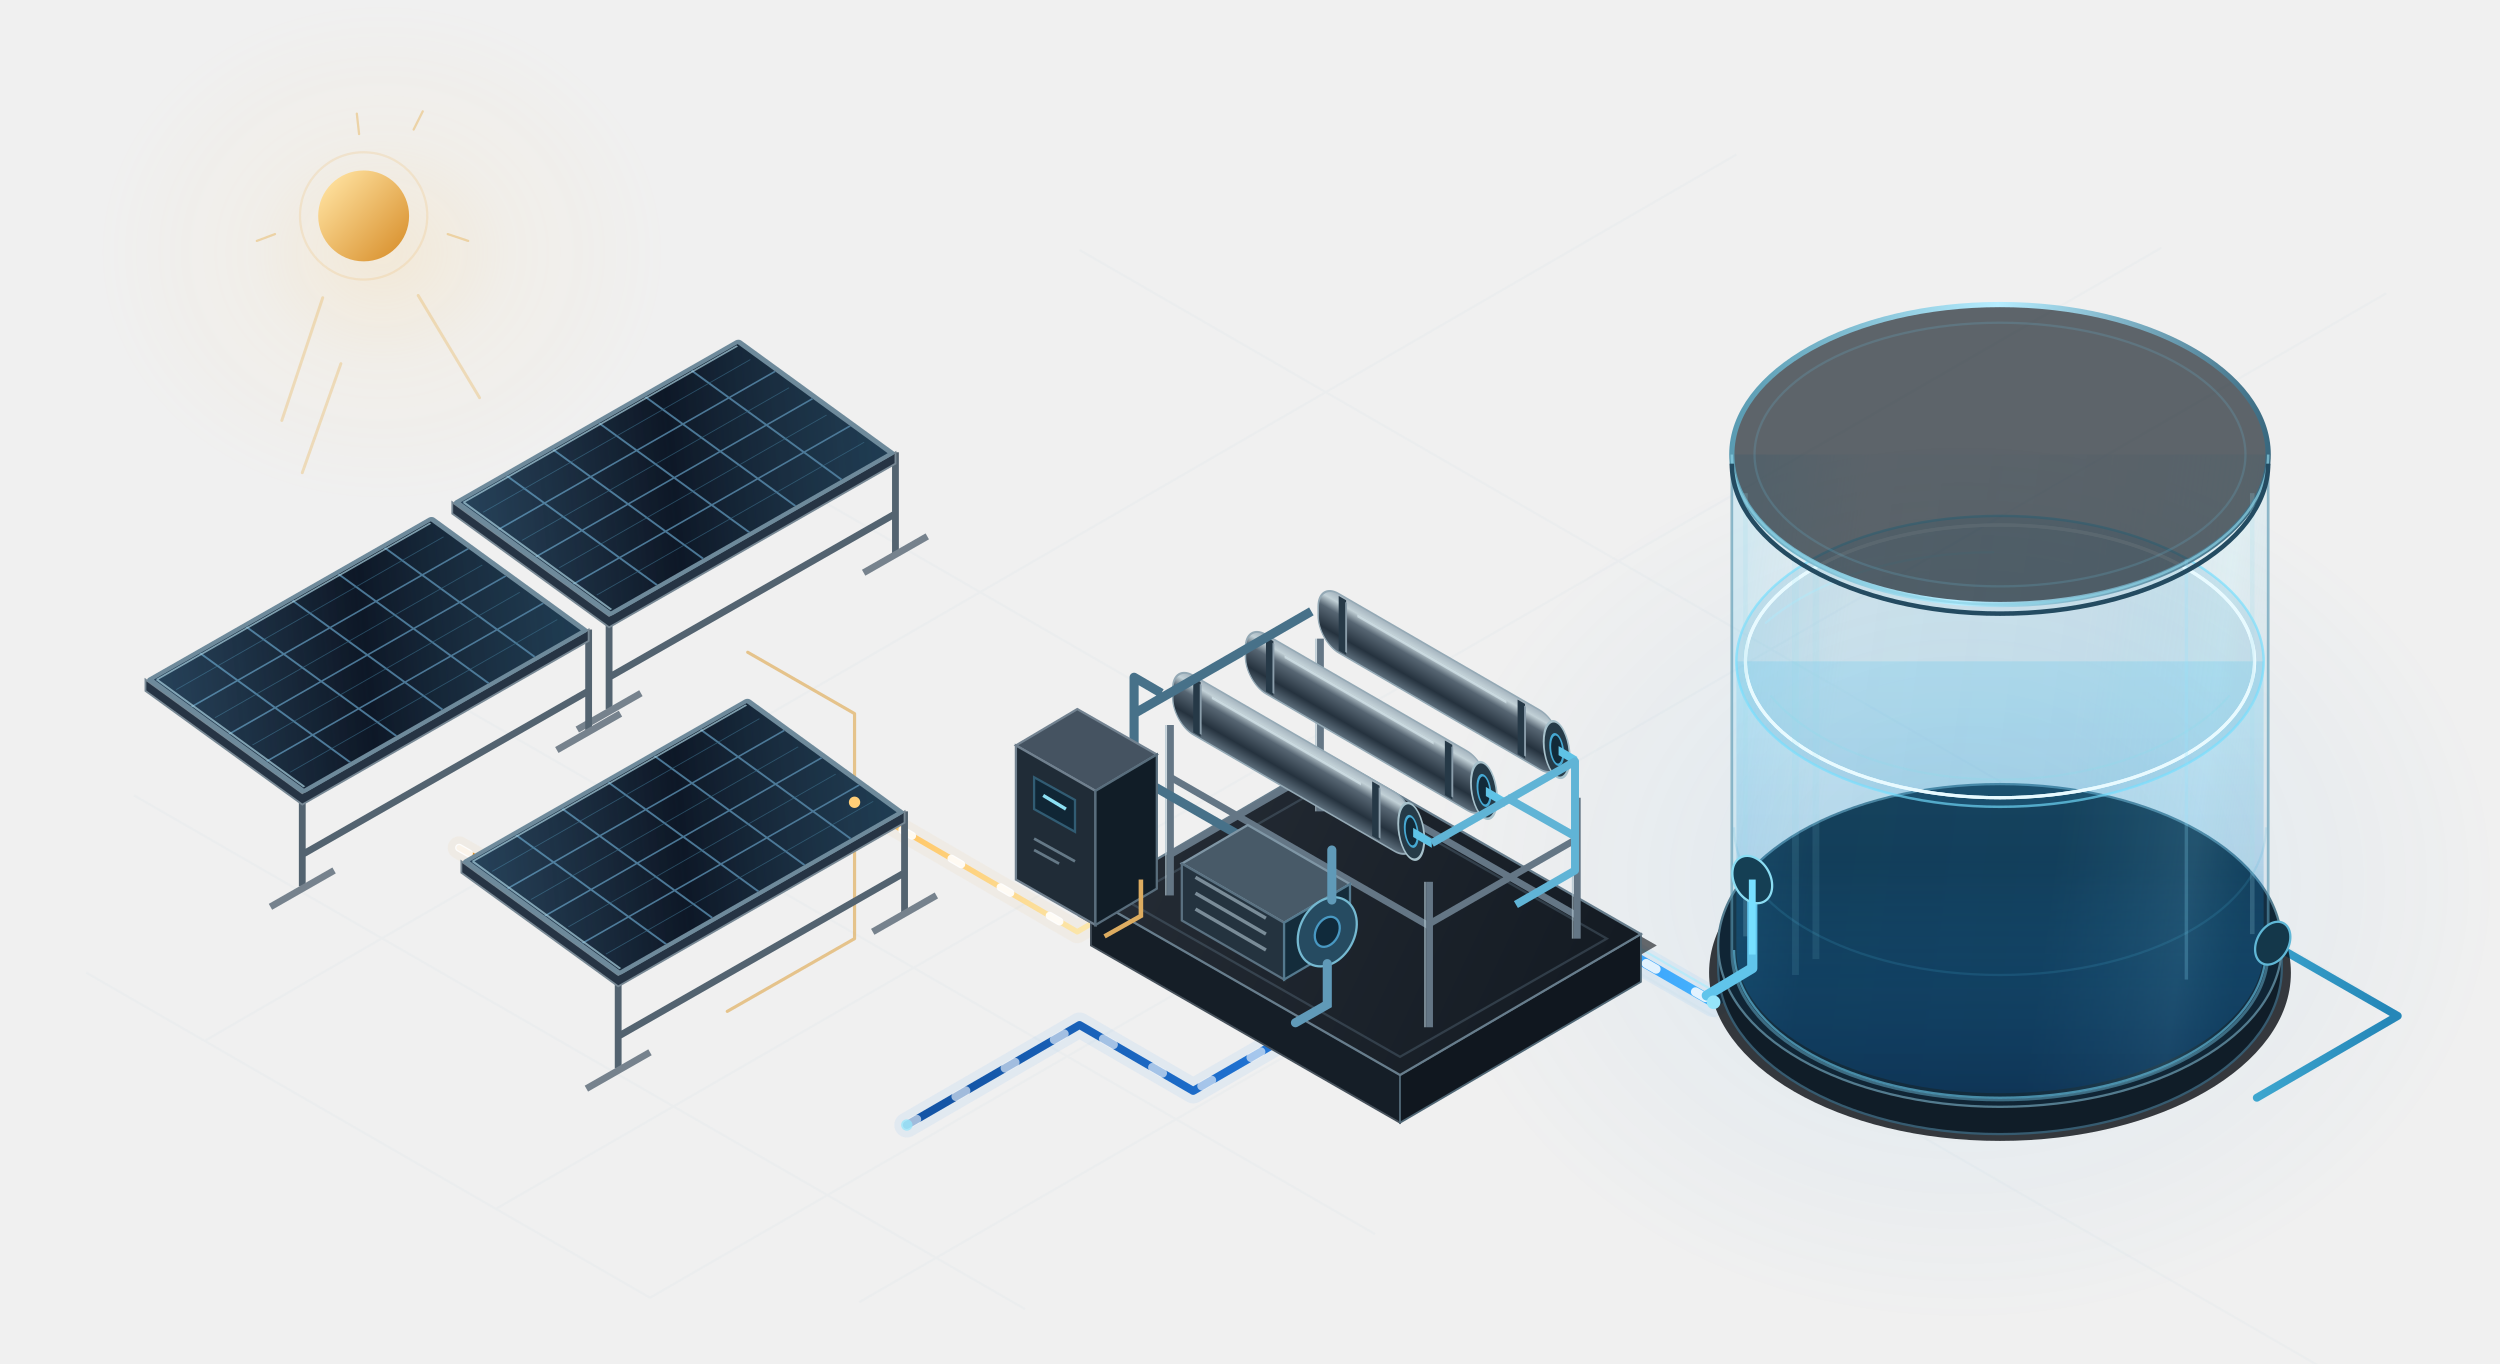
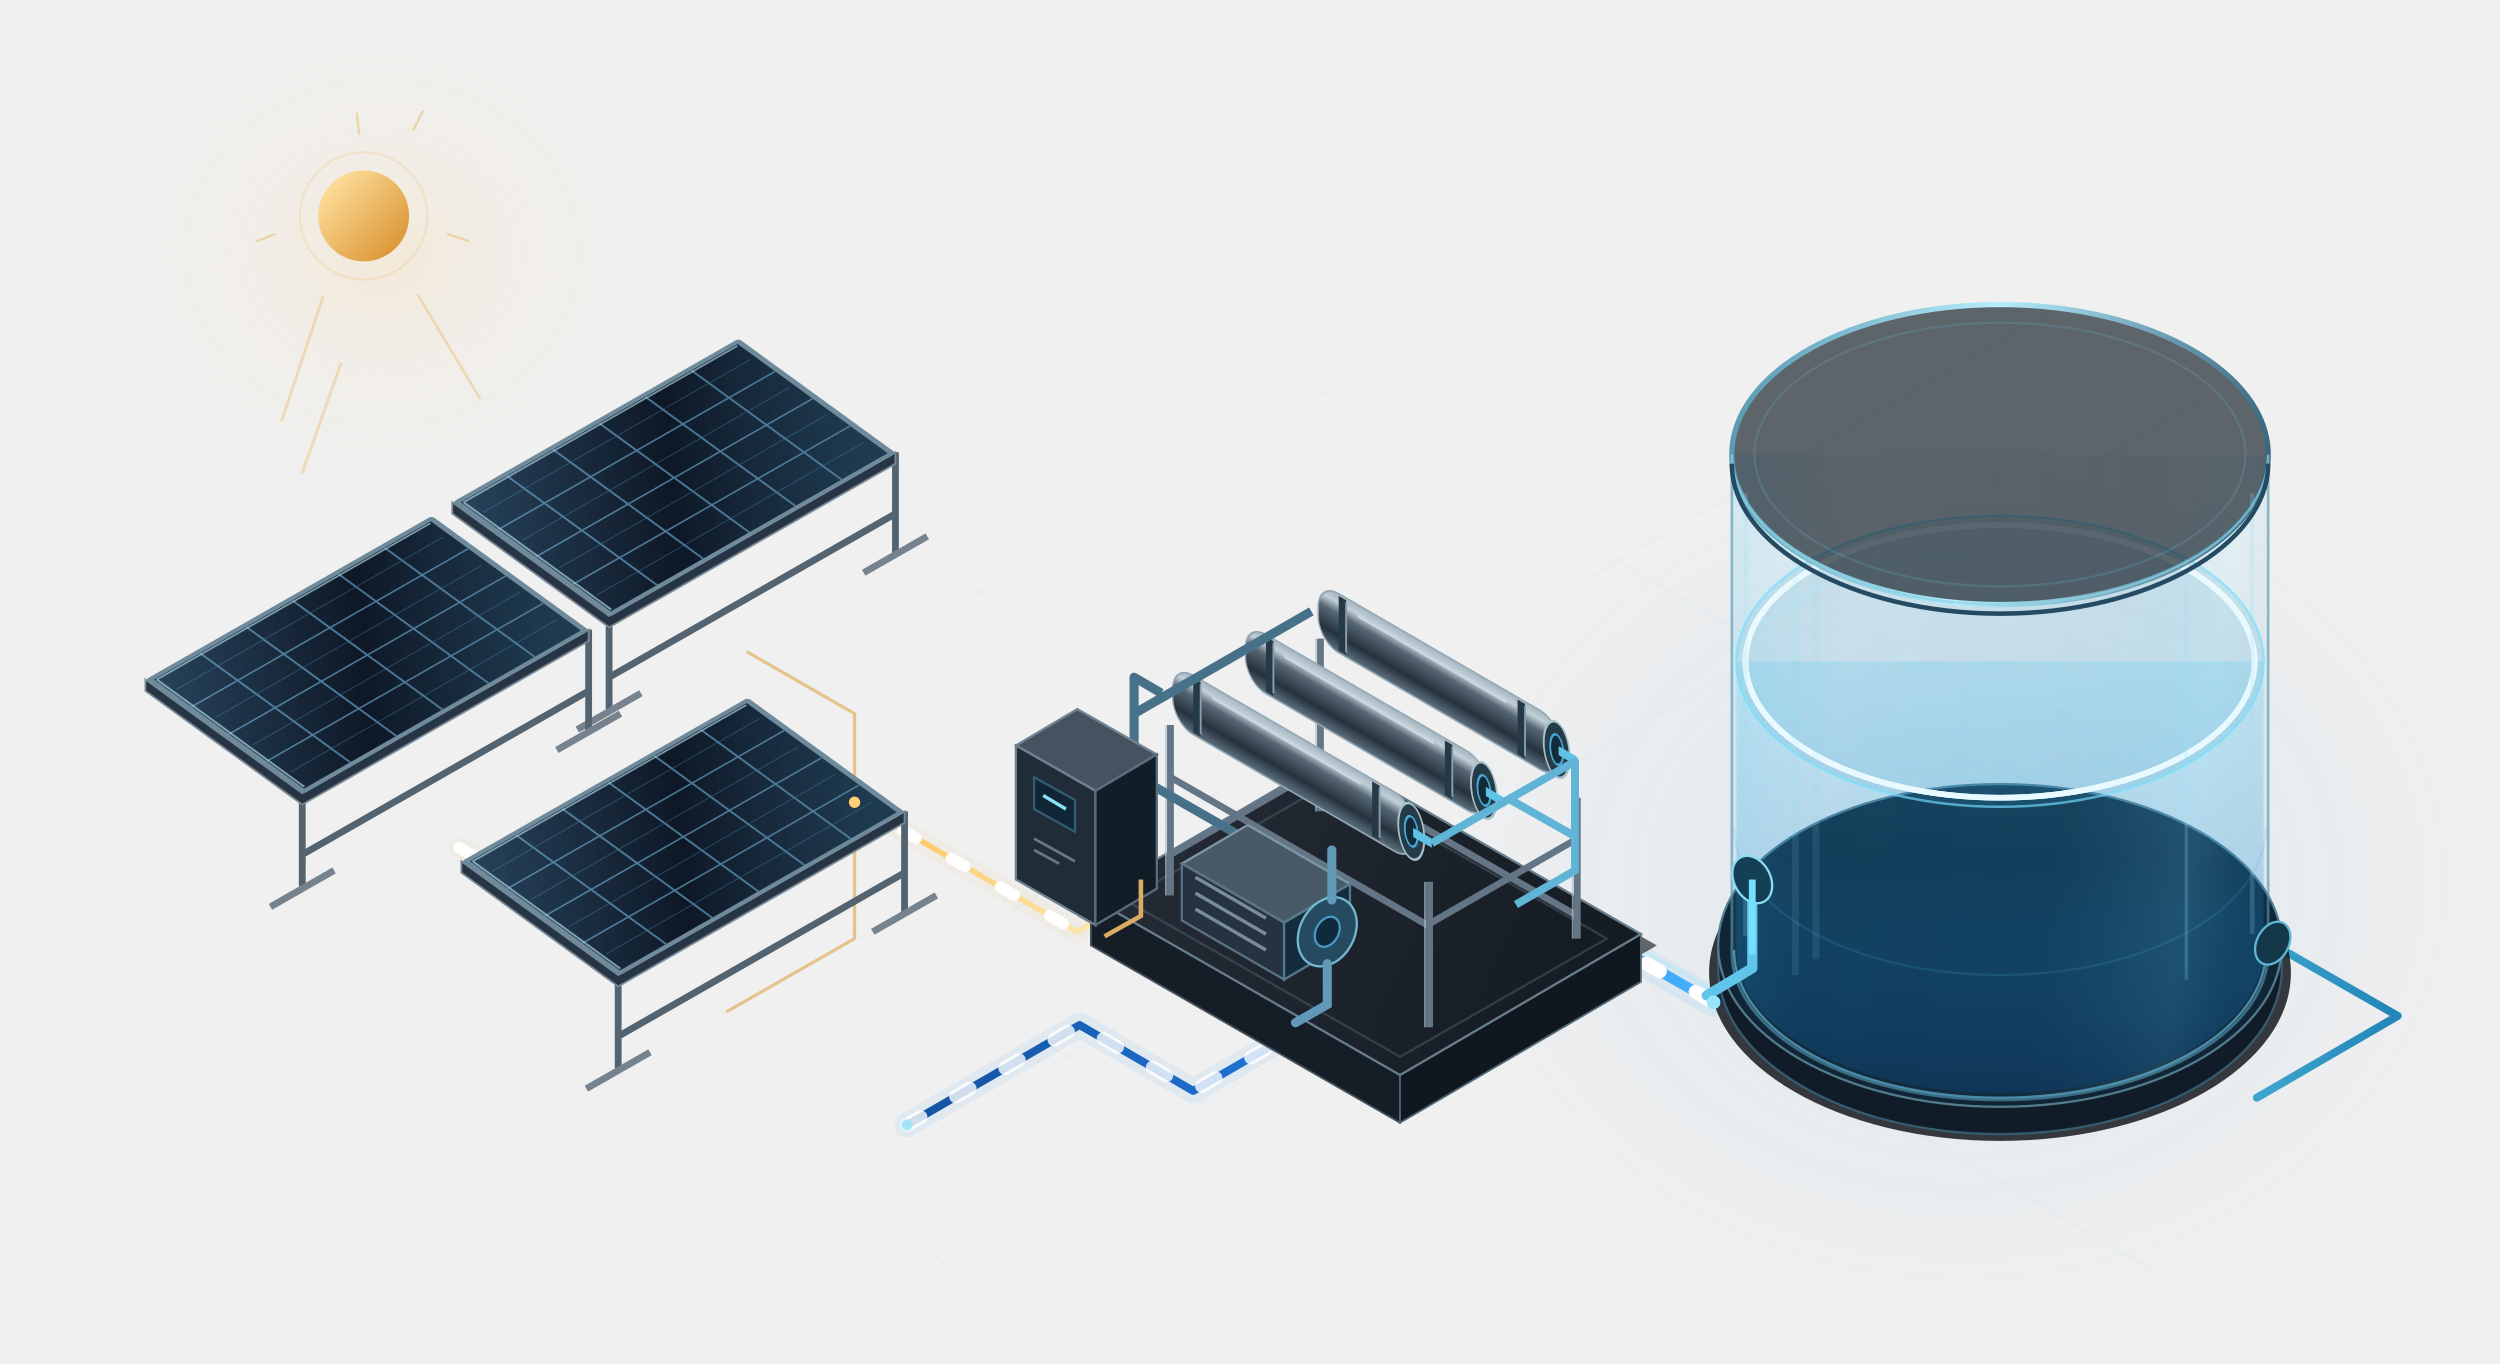
<svg xmlns="http://www.w3.org/2000/svg" id="still" viewBox="0 0 1100 600" fill="none" role="img" aria-labelledby="title desc">
  <style>
-     .energy-flow,.water-flow{stroke:#fff;stroke-linecap:round;stroke-linejoin:round;fill:none;stroke-dasharray:5 20;animation:flow 6s linear infinite}
-     .energy-flow{stroke-width:3.5;opacity:.9}
-     .water-flow{stroke-width:4;animation-duration:8s;opacity:.85}
-     .feed-flow{animation-delay:-2s;opacity:.6}
-     .tank-ripple{fill:none;stroke:#e8faff;stroke-width:1.4;transform-origin:880px 291px;animation:ripple 5s ease-out infinite}
-     .tank-ripple.second{animation-delay:-2.5s}
+     .energy-flow,.water-flow{stroke:#fff;stroke-linecap:round;stroke-linejoin:round;fill:none;stroke-dasharray:7 18;animation:flow 4s linear infinite}
+     .energy-flow{stroke-width:5;opacity:1}
+     .water-flow{stroke-width:6;animation-duration:5s;opacity:1}
+     .feed-flow{animation-delay:-2s;opacity:.8}
+     .tank-ripple{fill:none;stroke:#e8faff;stroke-width:2.5;transform-origin:880px 291px;animation:ripple 4s ease-out infinite}
+     .tank-ripple.second{animation-delay:-2s}
    @keyframes flow{to{stroke-dashoffset:-100}}
-     @keyframes ripple{0%{transform:scale(.7);opacity:0}20%{opacity:.5}100%{transform:scale(1);opacity:0}}
+     @keyframes ripple{0%{transform:scale(.7);opacity:0}20%{opacity:.65}100%{transform:scale(1);opacity:0}}
    :root:target .energy-flow,:root:target .water-flow,:root:target .tank-ripple{display:none;animation:none}
    @media(prefers-reduced-motion:reduce){
      .energy-flow,.water-flow,.tank-ripple{display:none;animation-play-state:paused}
      #play:target .energy-flow,#play:target .water-flow,#play:target .tank-ripple{display:inline;animation-play-state:running}
    }
  </style>
  <defs>
    <linearGradient id="cell" x1="0" y1="0" x2="180" y2="126" gradientUnits="userSpaceOnUse">
      <stop stop-color="#132338" />
      <stop offset=".48" stop-color="#0d1726" />
      <stop offset="1" stop-color="#1a3348" />
    </linearGradient>
    <linearGradient id="cellSheen" x1="0" y1="0" x2="180" y2="126" gradientUnits="userSpaceOnUse">
      <stop stop-color="#76c8ee" stop-opacity=".2" />
      <stop offset=".5" stop-color="#93d5ef" stop-opacity="0" />
      <stop offset="1" stop-color="#4781a2" stop-opacity=".13" />
    </linearGradient>
    <linearGradient id="metal" x1="0" y1="-14" x2="0" y2="14" gradientUnits="userSpaceOnUse">
      <stop stop-color="#9cabb7" />
      <stop offset=".18" stop-color="#c2d1d7" />
      <stop offset=".36" stop-color="#576673" />
      <stop offset=".7" stop-color="#25323e" />
      <stop offset="1" stop-color="#667886" />
    </linearGradient>
    <linearGradient id="base" x1="486" y1="372" x2="689" y2="468" gradientUnits="userSpaceOnUse">
      <stop stop-color="#252c35" />
      <stop offset="1" stop-color="#141b23" />
    </linearGradient>
    <linearGradient id="power" x1="280" y1="300" x2="518" y2="378" gradientUnits="userSpaceOnUse">
      <stop stop-color="#db902b" />
      <stop offset=".55" stop-color="#ffc96b" />
      <stop offset="1" stop-color="#faf0c0" />
    </linearGradient>
    <linearGradient id="pipe" x1="421" y1="460" x2="1050" y2="428" gradientUnits="userSpaceOnUse">
      <stop stop-color="#1455a6" />
      <stop offset=".4" stop-color="#298cfa" />
      <stop offset=".7" stop-color="#70e8ff" />
      <stop offset="1" stop-color="#2587b8" />
    </linearGradient>
    <linearGradient id="glass" x1="762" y1="298" x2="998" y2="330" gradientUnits="userSpaceOnUse">
      <stop stop-color="#46c3f4" stop-opacity=".16" />
      <stop offset=".2" stop-color="#5ac9f2" stop-opacity=".035" />
      <stop offset=".64" stop-color="#3eabda" stop-opacity=".055" />
      <stop offset=".89" stop-color="#93e9ff" stop-opacity=".16" />
      <stop offset="1" stop-color="#3a9bc2" stop-opacity=".08" />
    </linearGradient>
    <linearGradient id="water" x1="880" y1="273" x2="880" y2="486" gradientUnits="userSpaceOnUse">
      <stop stop-color="#53d8ff" stop-opacity=".2" />
      <stop offset=".5" stop-color="#1489d1" stop-opacity=".2" />
      <stop offset="1" stop-color="#0d3864" stop-opacity=".58" />
    </linearGradient>
    <linearGradient id="rim" x1="757" y1="186" x2="1002" y2="220" gradientUnits="userSpaceOnUse">
      <stop stop-color="#5597ae" />
      <stop offset=".46" stop-color="#b6edff" />
      <stop offset="1" stop-color="#326178" />
    </linearGradient>
    <radialGradient id="sunGlow">
      <stop stop-color="#ffc96b" stop-opacity=".18" />
      <stop offset=".45" stop-color="#ffc96b" stop-opacity=".055" />
      <stop offset="1" stop-color="#ffc96b" stop-opacity="0" />
    </radialGradient>
    <radialGradient id="waterGlow">
      <stop stop-color="#218dda" stop-opacity=".1" />
      <stop offset="1" stop-color="#218dda" stop-opacity="0" />
    </radialGradient>
    <linearGradient id="sun" x1="142" y1="80" x2="179" y2="115" gradientUnits="userSpaceOnUse">
      <stop stop-color="#ffe2a0" />
      <stop offset="1" stop-color="#d68b26" />
    </linearGradient>
    <g id="solarPanel">
      <path d="M69 50V91M195-22V23M69 77 195 5" stroke="#536370" stroke-width="3" />
      <path d="m55 100 28-16m98-53 28-16" stroke="#76828d" stroke-width="3" />
      <path d="M0 0v5l69 50 126-72v-5L69 50Z" fill="#263444" stroke="#778894" stroke-width=".8" />
      <g transform="matrix(.7 -.4 .55 .4 0 0)">
        <rect width="180" height="126" rx="2" fill="#6e8a9b" />
        <rect x="3" y="3" width="174" height="120" fill="url(#cell)" />
        <path d="M32 3v120M61 3v120M90 3v120M119 3v120M148 3v120M3 33h174M3 63h174M3 93h174" stroke="#4a7695" stroke-width="1.15" />
        <path d="M6 17h168M6 48h168M6 78h168M6 108h168" stroke="#366783" stroke-width=".6" opacity=".65" />
        <path d="M3 3h174v120H3Z" fill="url(#cellSheen)" />
        <path d="M4 4h172M4 4v118" stroke="#aad1df" stroke-width="1.2" opacity=".7" />
      </g>
    </g>
    <g id="membrane">
      <rect x="0" y="-13" width="130" height="26" rx="11" fill="url(#metal)" stroke="#94a9b5" stroke-width=".8" />
      <path d="M13-12v24M109-12v24" stroke="#263947" stroke-width="4" />
      <path d="M15-11v22M111-11v22" stroke="#8a9daa" stroke-width="1" />
      <path d="M21-8h80" stroke="#e0f0f5" stroke-width="1.2" opacity=".55" />
      <ellipse cx="128" cy="0" rx="7" ry="12" fill="#263b48" stroke="#a7c1cb" />
      <ellipse cx="128" cy="0" rx="3.5" ry="6.5" fill="#122a39" stroke="#46a9d3" />
      <path d="M129 0h10" stroke="#5fc3e6" stroke-width="4" />
    </g>
  </defs>
  <g id="play">
    <ellipse cx="864" cy="388" rx="235" ry="194" fill="url(#waterGlow)" />
    <ellipse cx="168" cy="111" rx="125" ry="110" fill="url(#sunGlow)" />
    <g stroke="#a6bccb" stroke-opacity=".065" stroke-width="1">
      <path d="m38 428 248 143 764-442M90 458 764 68M218 532 951 109M378 573 688 394M59 350l392 226M165 289l440 254M323 198l725 419M475 110l568 328" />
    </g>
    <g stroke-linecap="round" stroke-linejoin="round">
      <path d="m202 373 70 40 104-60 98 57 41-24" stroke="#e3a543" stroke-width="10" opacity=".065" />
      <path d="m202 373 70 40 104-60 98 57 41-24" stroke="url(#power)" stroke-width="2.4" />
      <path d="m329 287 47 27v39M320 445l56-32v-60" stroke="#dfaa54" stroke-width="1.4" opacity=".65" />
      <path d="m399 495 76-44 50 29 45-26" stroke="#2c8df4" stroke-width="11" opacity=".075" />
      <path d="m399 495 76-44 50 29 45-26" stroke="url(#pipe)" stroke-width="3.5" />
      <path d="m681 399 73 42 75-43" stroke="#279fff" stroke-width="13" opacity=".075" />
      <path d="m681 399 73 42 75-43" stroke="url(#pipe)" stroke-width="4.5" />
      <path d="m683 395 71 41 71-41" stroke="#a1edff" stroke-width="1" opacity=".55" />
      <path d="m994 412 61 35-62 36" stroke="url(#pipe)" stroke-width="3.5" />
      <path class="energy-flow" pathLength="100" d="m202 373 70 40 104-60 98 57 41-24" />
      <path class="water-flow feed-flow" pathLength="100" d="m399 495 76-44 50 29 45-26" />
      <path class="water-flow" pathLength="100" d="m681 399 73 42 17-15v-39" />
    </g>
    <use href="#solarPanel" x="199" y="221" />
    <use href="#solarPanel" x="64" y="299" />
    <use href="#solarPanel" x="203" y="379" />
    <circle cx="160" cy="95" r="20" fill="url(#sun)" />
    <circle cx="160" cy="95" r="28" stroke="#efb85f" stroke-opacity=".2" />
    <g stroke="#e7b763" stroke-linecap="round">
      <path d="m142 131-18 54m60-55 27 45m-61-15-17 48" stroke-width="1.3" opacity=".38" />
      <path d="m121 103-8 3m69-49 4-8m11 54 9 3M158 59l-1-9" opacity=".5" />
    </g>
    <path d="m474 403 139 80 116-67-140-80Z" fill="#0a0d12" opacity=".6" />
    <path d="m480 395 136 78v21l-136-78Z" fill="#151e27" stroke="#46515b" stroke-width=".8" />
    <path d="m616 473 106-62v21l-106 62Z" fill="#10171f" stroke="#4f6674" stroke-width=".8" />
    <path d="m480 395 106-62 136 78-106 62Z" fill="url(#base)" stroke="#677d8c" stroke-width="1" />
    <path d="m495 396 91-52 121 69-91 52Z" stroke="#627989" stroke-opacity=".35" />
    <g stroke="#647685" stroke-width="3">
      <path d="M515 319v75m66-113v76m113-6v62m-65-25v64" />
      <path d="m515 376 66-38 113 65m-179-61 113 65 66-38" />
    </g>
    <g stroke="#acc1cc" stroke-width=".8" opacity=".7">
      <path d="M513 319v75m66-113v76m113-6v62m-65-25v64" />
    </g>
    <use href="#membrane" transform="matrix(.82 .475 0 1 580 269)" />
    <use href="#membrane" transform="matrix(.82 .475 0 1 548 287)" />
    <use href="#membrane" transform="matrix(.82 .475 0 1 516 305)" />
    <path d="m511 305-12-7v43l61 35m-14-89-47 27m78-45-78 45" stroke="#477189" stroke-width="4" stroke-linejoin="round" />
    <path d="m630 371 63-36v48l-26 15" stroke="#60b4d6" stroke-width="3.5" stroke-linejoin="round" />
    <path d="m663 351 30 17" stroke="#60b4d6" stroke-width="3.5" />
    <path d="m520 380 29-17 45 26-29 17Z" fill="#485a68" stroke="#7f96a5" />
    <path d="M520 380v25l45 26v-25Z" fill="#24333f" stroke="#5a7181" />
    <path d="m565 406 29-17v25l-29 17Z" fill="#142c3b" stroke="#54798e" />
    <path d="m526 386 31 18m-31-11 31 18m-31-11 31 18" stroke="#7a8c98" stroke-width="1.5" />
    <ellipse cx="584" cy="410" rx="12" ry="16" fill="#264b61" stroke="#75b9d1" transform="rotate(28 584 410)" />
    <ellipse cx="584" cy="410" rx="5" ry="7" fill="#102a3b" stroke="#4898c2" transform="rotate(28 584 410)" />
    <path d="M584 424v18l-14 8m16-54v-22" stroke="#609ab8" stroke-width="4" stroke-linecap="round" />
    <path d="m447 328 27-16 35 20-27 16Z" fill="#455361" stroke="#738391" />
    <path d="M447 328v59l35 20v-59Z" fill="#202c37" stroke="#70808e" />
    <path d="m482 348 27-16v59l-27 16Z" fill="#111d27" stroke="#586d7c" />
    <path d="m455 342 18 10v14l-18-10Z" fill="#102635" stroke="#315c73" />
    <path d="m459 350 10 6" stroke="#8ce0f4" stroke-width="1.5" />
    <path d="m455 369 18 10m-18-5 11 6" stroke="#657987" stroke-width="1.2" />
    <path d="M502 387v16l-16 9" stroke="#ddac60" stroke-width="2" />
    <ellipse cx="880" cy="428" rx="128" ry="74" fill="#070b10" opacity=".8" />
    <path d="M756 416v10c0 40 55 73 124 73s124-33 124-73v-10" fill="#101d28" stroke="#365b70" />
    <ellipse cx="880" cy="416" rx="124" ry="71" fill="#102535" stroke="#537b8e" />
    <path d="M762 200v219c0 36 53 65 118 65s118-29 118-65V200" fill="url(#glass)" stroke="#5796b0" stroke-opacity=".62" stroke-width="1.2" />
    <path d="M764 291v127c0 35 52 63 116 63s116-28 116-63V291" fill="url(#water)" />
    <ellipse cx="880" cy="291" rx="116" ry="64" fill="#389dcc" fill-opacity=".15" stroke="#73dfff" stroke-opacity=".65" stroke-width="1.1" />
    <ellipse class="tank-ripple" cx="880" cy="291" rx="112" ry="60" />
    <ellipse class="tank-ripple second" cx="880" cy="291" rx="112" ry="60" />
    <path d="M779 306c18 22 57 37 101 37 43 0 82-15 101-37" stroke="#8bdeef" stroke-opacity=".25" />
    <path d="M777 274c23-20 61-31 100-31" stroke="#abedff" stroke-opacity=".38" stroke-linecap="round" />
    <path d="M763 364c0 36 52 65 117 65s117-29 117-65" stroke="#4aafd5" stroke-opacity=".16" />
    <path d="M763 418c0 36 52 65 117 65s117-29 117-65" stroke="#68c7e8" stroke-opacity=".62" />
    <ellipse cx="880" cy="200" rx="118" ry="66" fill="#0e1a23" fill-opacity=".65" stroke="url(#rim)" stroke-width="2.3" />
    <ellipse cx="880" cy="200" rx="108" ry="58" stroke="#68b3ce" stroke-opacity=".22" />
    <path d="M768 217v195M991 217v194" stroke="#a0dded" stroke-opacity=".2" stroke-width="2" />
    <path d="M790 243v186m9-181v174" stroke="#8cddf4" stroke-opacity=".11" stroke-width="3" />
    <path d="M962 246v185" stroke="#8ee6ff" stroke-opacity=".22" stroke-width="1.5" />
    <path d="M762 200c0 36 53 66 118 66s118-30 118-66" stroke="#8dd3e7" stroke-opacity=".68" stroke-width="1.1" />
    <path d="M762 204c0 36 53 66 118 66s118-30 118-66" stroke="#244b61" stroke-width="2" />
    <path d="m751 438 20-12v-40" stroke="#60c4eb" stroke-width="4.5" stroke-linecap="round" stroke-linejoin="round" />
    <ellipse cx="771" cy="387" rx="8" ry="11" fill="#153f54" stroke="#8bddf3" transform="rotate(-28 771 387)" />
    <path d="M771 387v33" stroke="#77dfff" stroke-width="3" />
    <ellipse cx="1000" cy="415" rx="7" ry="10" fill="#14374a" stroke="#60b7d6" transform="rotate(28 1000 415)" />
    <g fill="#96e5fa">
      <circle cx="754" cy="441" r="3" />
      <circle cx="399" cy="495" r="2.5" opacity=".75" />
    </g>
    <circle cx="376" cy="353" r="2.5" fill="#ffce77" />
  </g>
</svg>
